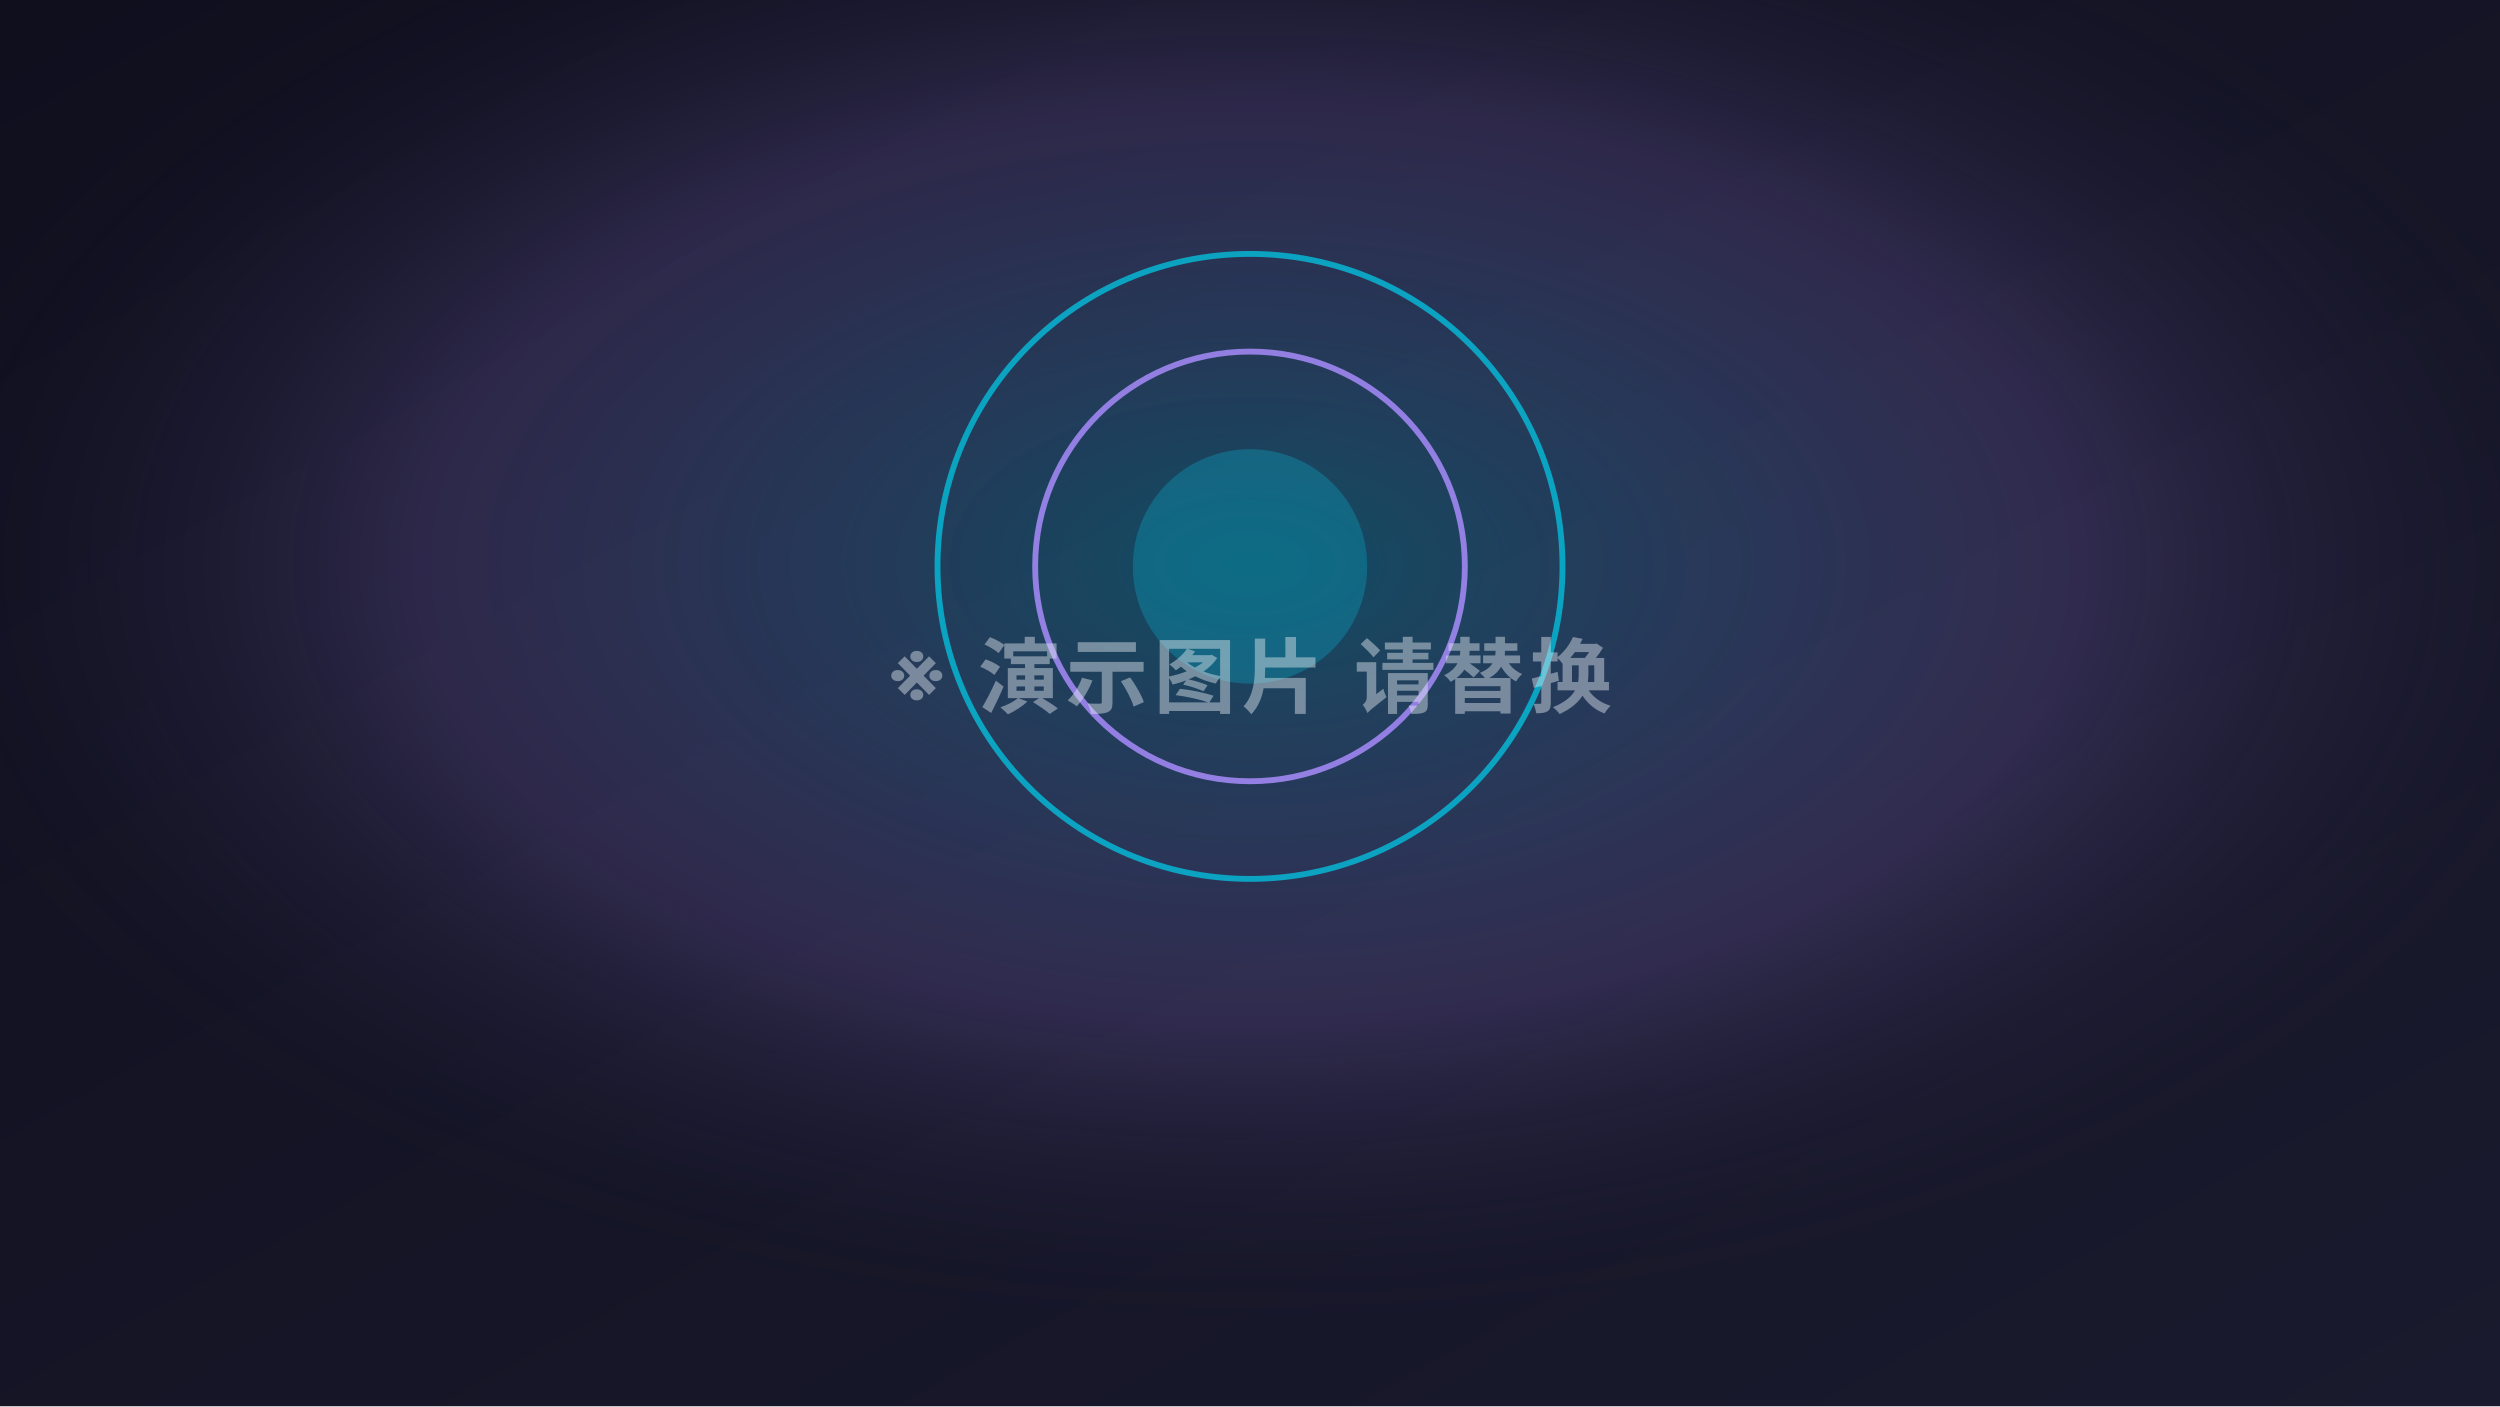
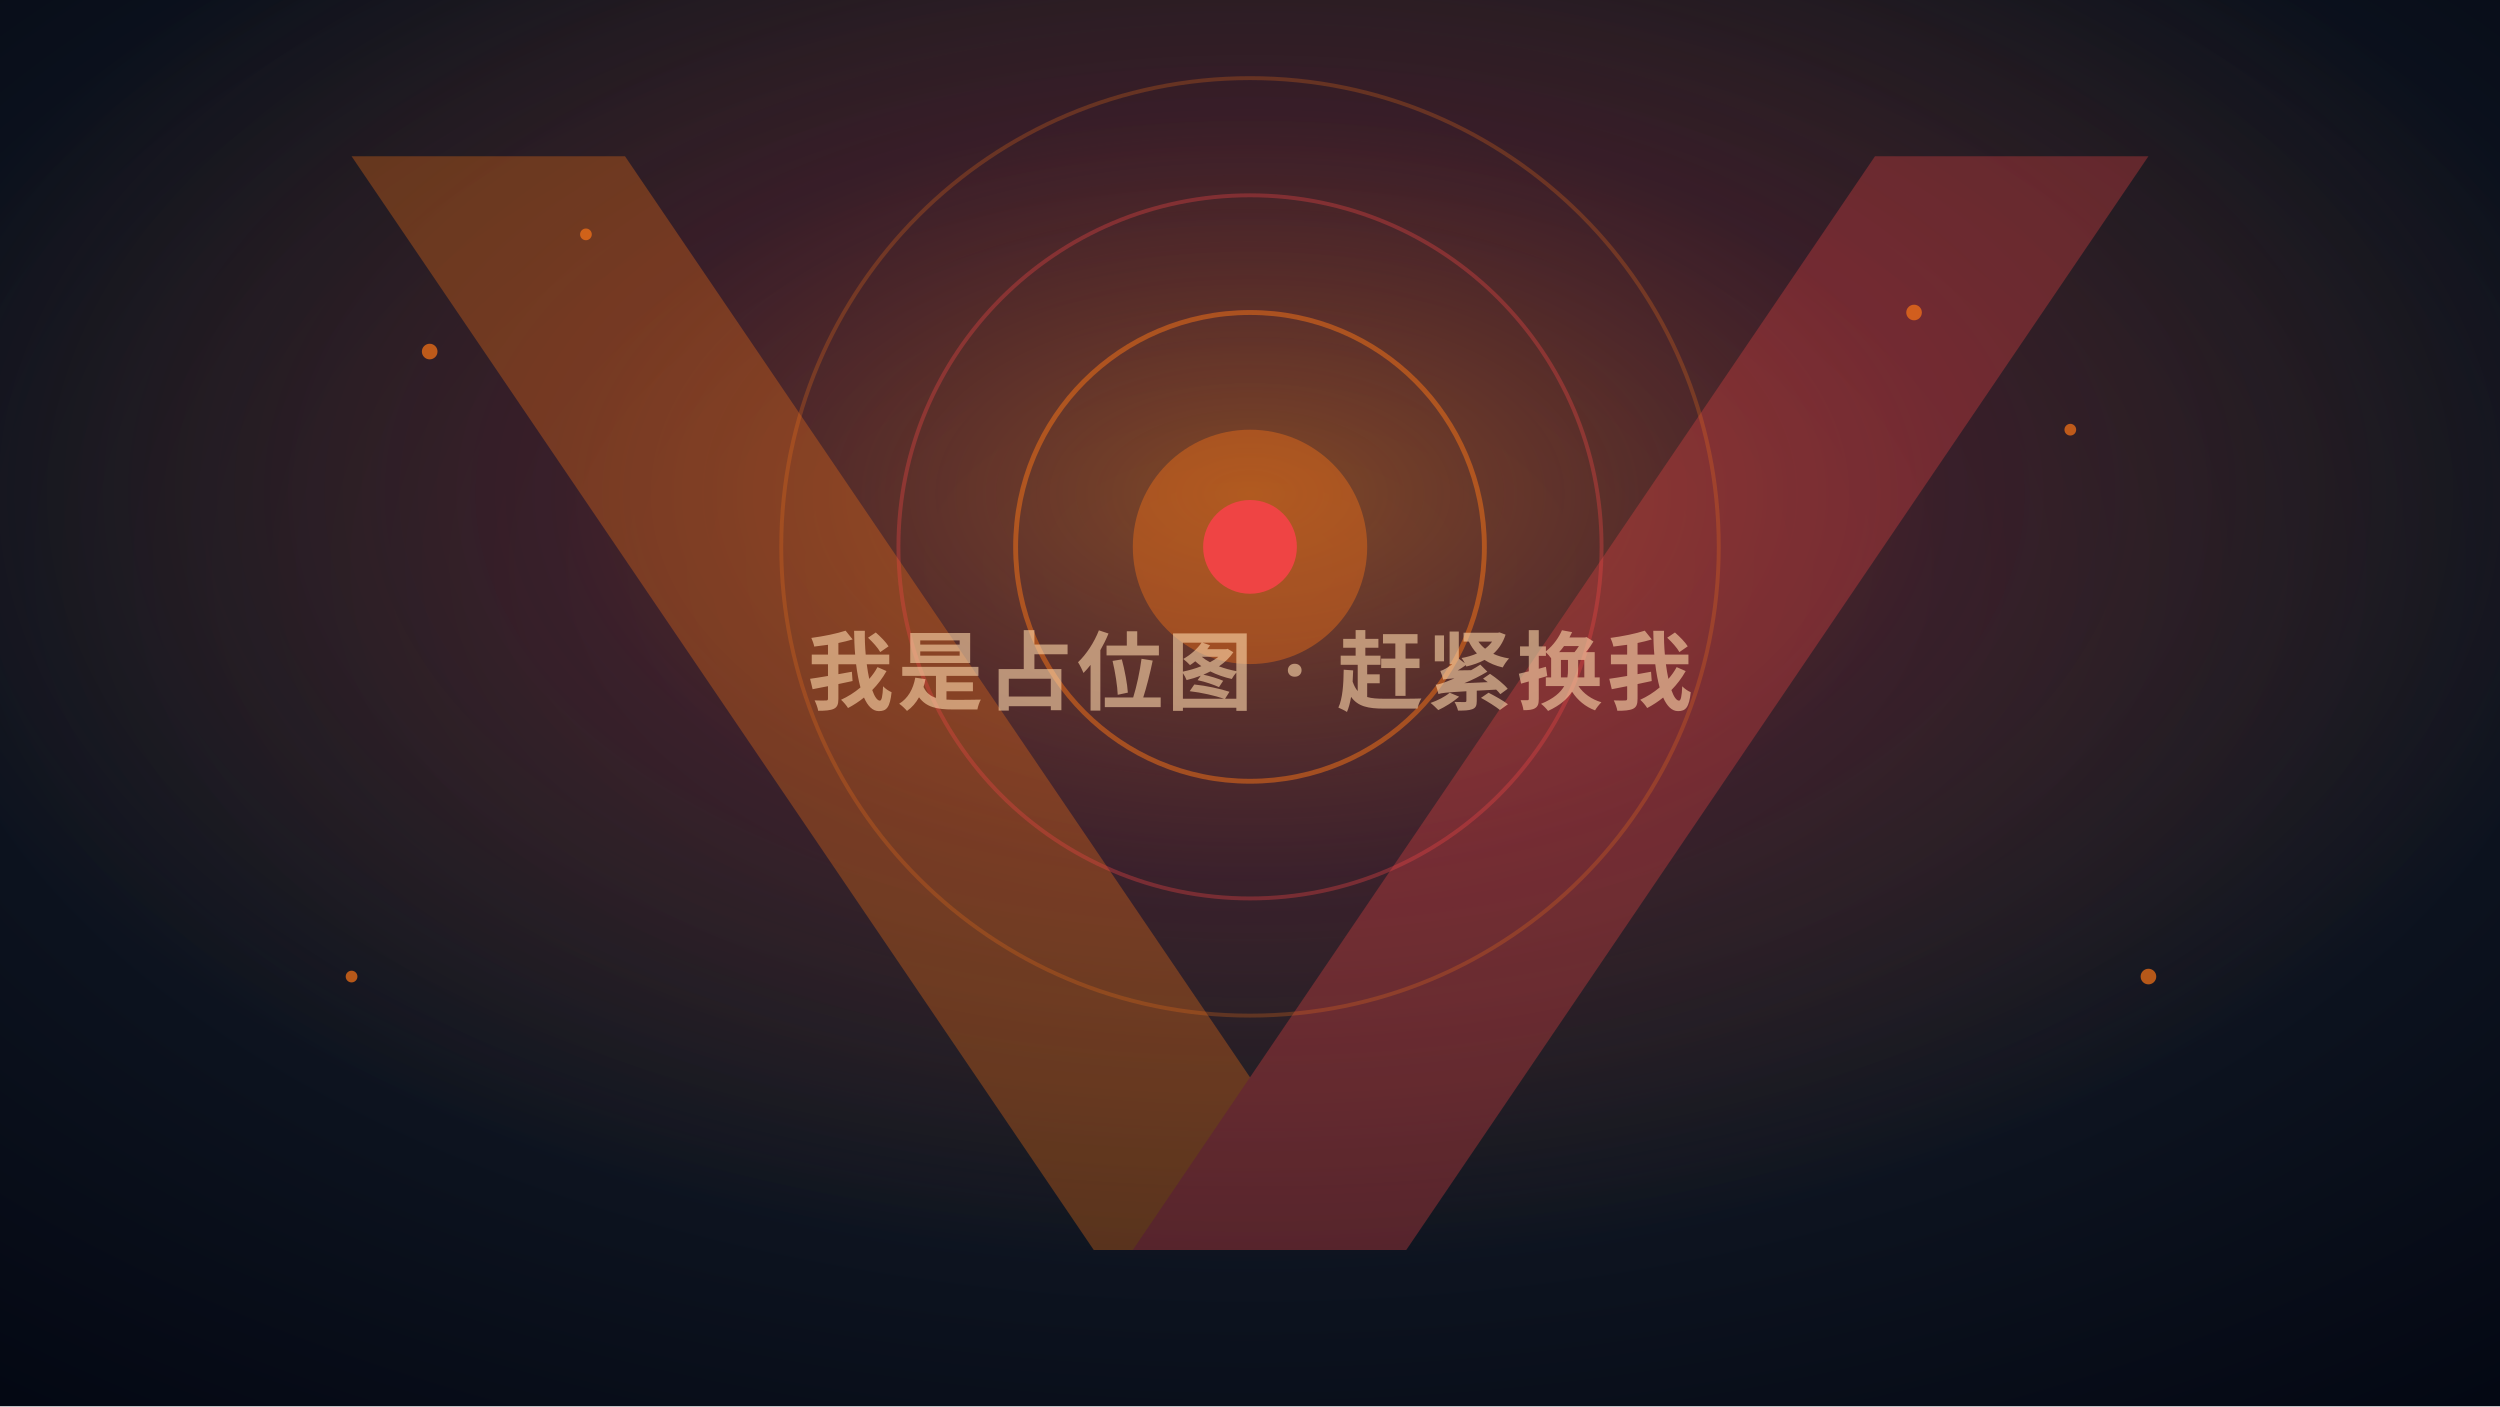
<svg xmlns="http://www.w3.org/2000/svg" viewBox="0 0 1280 720" width="1280" height="720">
  <defs>
-     <linearGradient id="bg" x1="0" y1="0" x2="1" y2="1">
-       <stop offset="0%" stop-color="#0F0F1E" />
-       <stop offset="100%" stop-color="#1A1A2E" />
-     </linearGradient>
-     <radialGradient id="halo" cx="50%" cy="40%" r="55%">
-       <stop offset="0%" stop-color="#06B6D4" stop-opacity="0.35" />
-       <stop offset="60%" stop-color="#A78BFA" stop-opacity="0.18" />
-       <stop offset="100%" stop-color="#1A1A2E" stop-opacity="0" />
+     <radialGradient id="bg" cx="50%" cy="40%" r="80%">
+       <stop offset="0%" stop-color="#1F2937" />
+       <stop offset="100%" stop-color="#030712" />
+     </radialGradient>
+     <radialGradient id="halo" cx="50%" cy="35%" r="55%">
+       <stop offset="0%" stop-color="#F97316" stop-opacity="0.45" />
+       <stop offset="50%" stop-color="#DC2626" stop-opacity="0.18" />
+       <stop offset="100%" stop-color="#F97316" stop-opacity="0" />
    </radialGradient>
  </defs>
  <rect width="1280" height="720" fill="url(#bg)" />
  <rect width="1280" height="720" fill="url(#halo)" />
-   <g opacity="0.85">
-     <circle cx="640" cy="290" r="160" fill="none" stroke="#06B6D4" stroke-width="3" />
-     <circle cx="640" cy="290" r="110" fill="none" stroke="#A78BFA" stroke-width="3" />
-     <circle cx="640" cy="290" r="60" fill="#06B6D4" opacity="0.35" />
+   <g opacity="0.32">
+     <polygon points="180,80 320,80 700,640 560,640" fill="#F97316" />
+     <polygon points="960,80 1100,80 720,640 580,640" fill="#EF4444" />
  </g>
-   <g opacity="0.45">
-     <text x="640" y="360" text-anchor="middle" font-family="-apple-system,Segoe UI,Roboto,PingFang SC,Microsoft YaHei,sans-serif" font-size="42" font-weight="700" fill="#E2E8F0" letter-spacing="3">
-       ※ 演示图片 请替换
+   <g>
+     <circle cx="640" cy="280" r="240" fill="none" stroke="#F97316" stroke-width="2" opacity="0.25" />
+     <circle cx="640" cy="280" r="180" fill="none" stroke="#EF4444" stroke-width="2" opacity="0.35" />
+     <circle cx="640" cy="280" r="120" fill="none" stroke="#F97316" stroke-width="2.5" opacity="0.5" />
+     <circle cx="640" cy="280" r="60" fill="#F97316" opacity="0.4" />
+     <circle cx="640" cy="280" r="24" fill="#EF4444" />
+   </g>
+   <g fill="#F97316" opacity="0.7">
+     <circle cx="220" cy="180" r="4" />
+     <circle cx="300" cy="120" r="3" />
+     <circle cx="980" cy="160" r="4" />
+     <circle cx="1060" cy="220" r="3" />
+     <circle cx="180" cy="500" r="3" />
+     <circle cx="1100" cy="500" r="4" />
+   </g>
+   <g opacity="0.6">
+     <text x="640" y="360" text-anchor="middle" font-family="-apple-system,Segoe UI,Roboto,PingFang SC,Microsoft YaHei,sans-serif" font-size="44" font-weight="700" fill="#FED7AA" letter-spacing="2">
+       我是占位图 · 赶紧换我
    </text>
  </g>
</svg>
